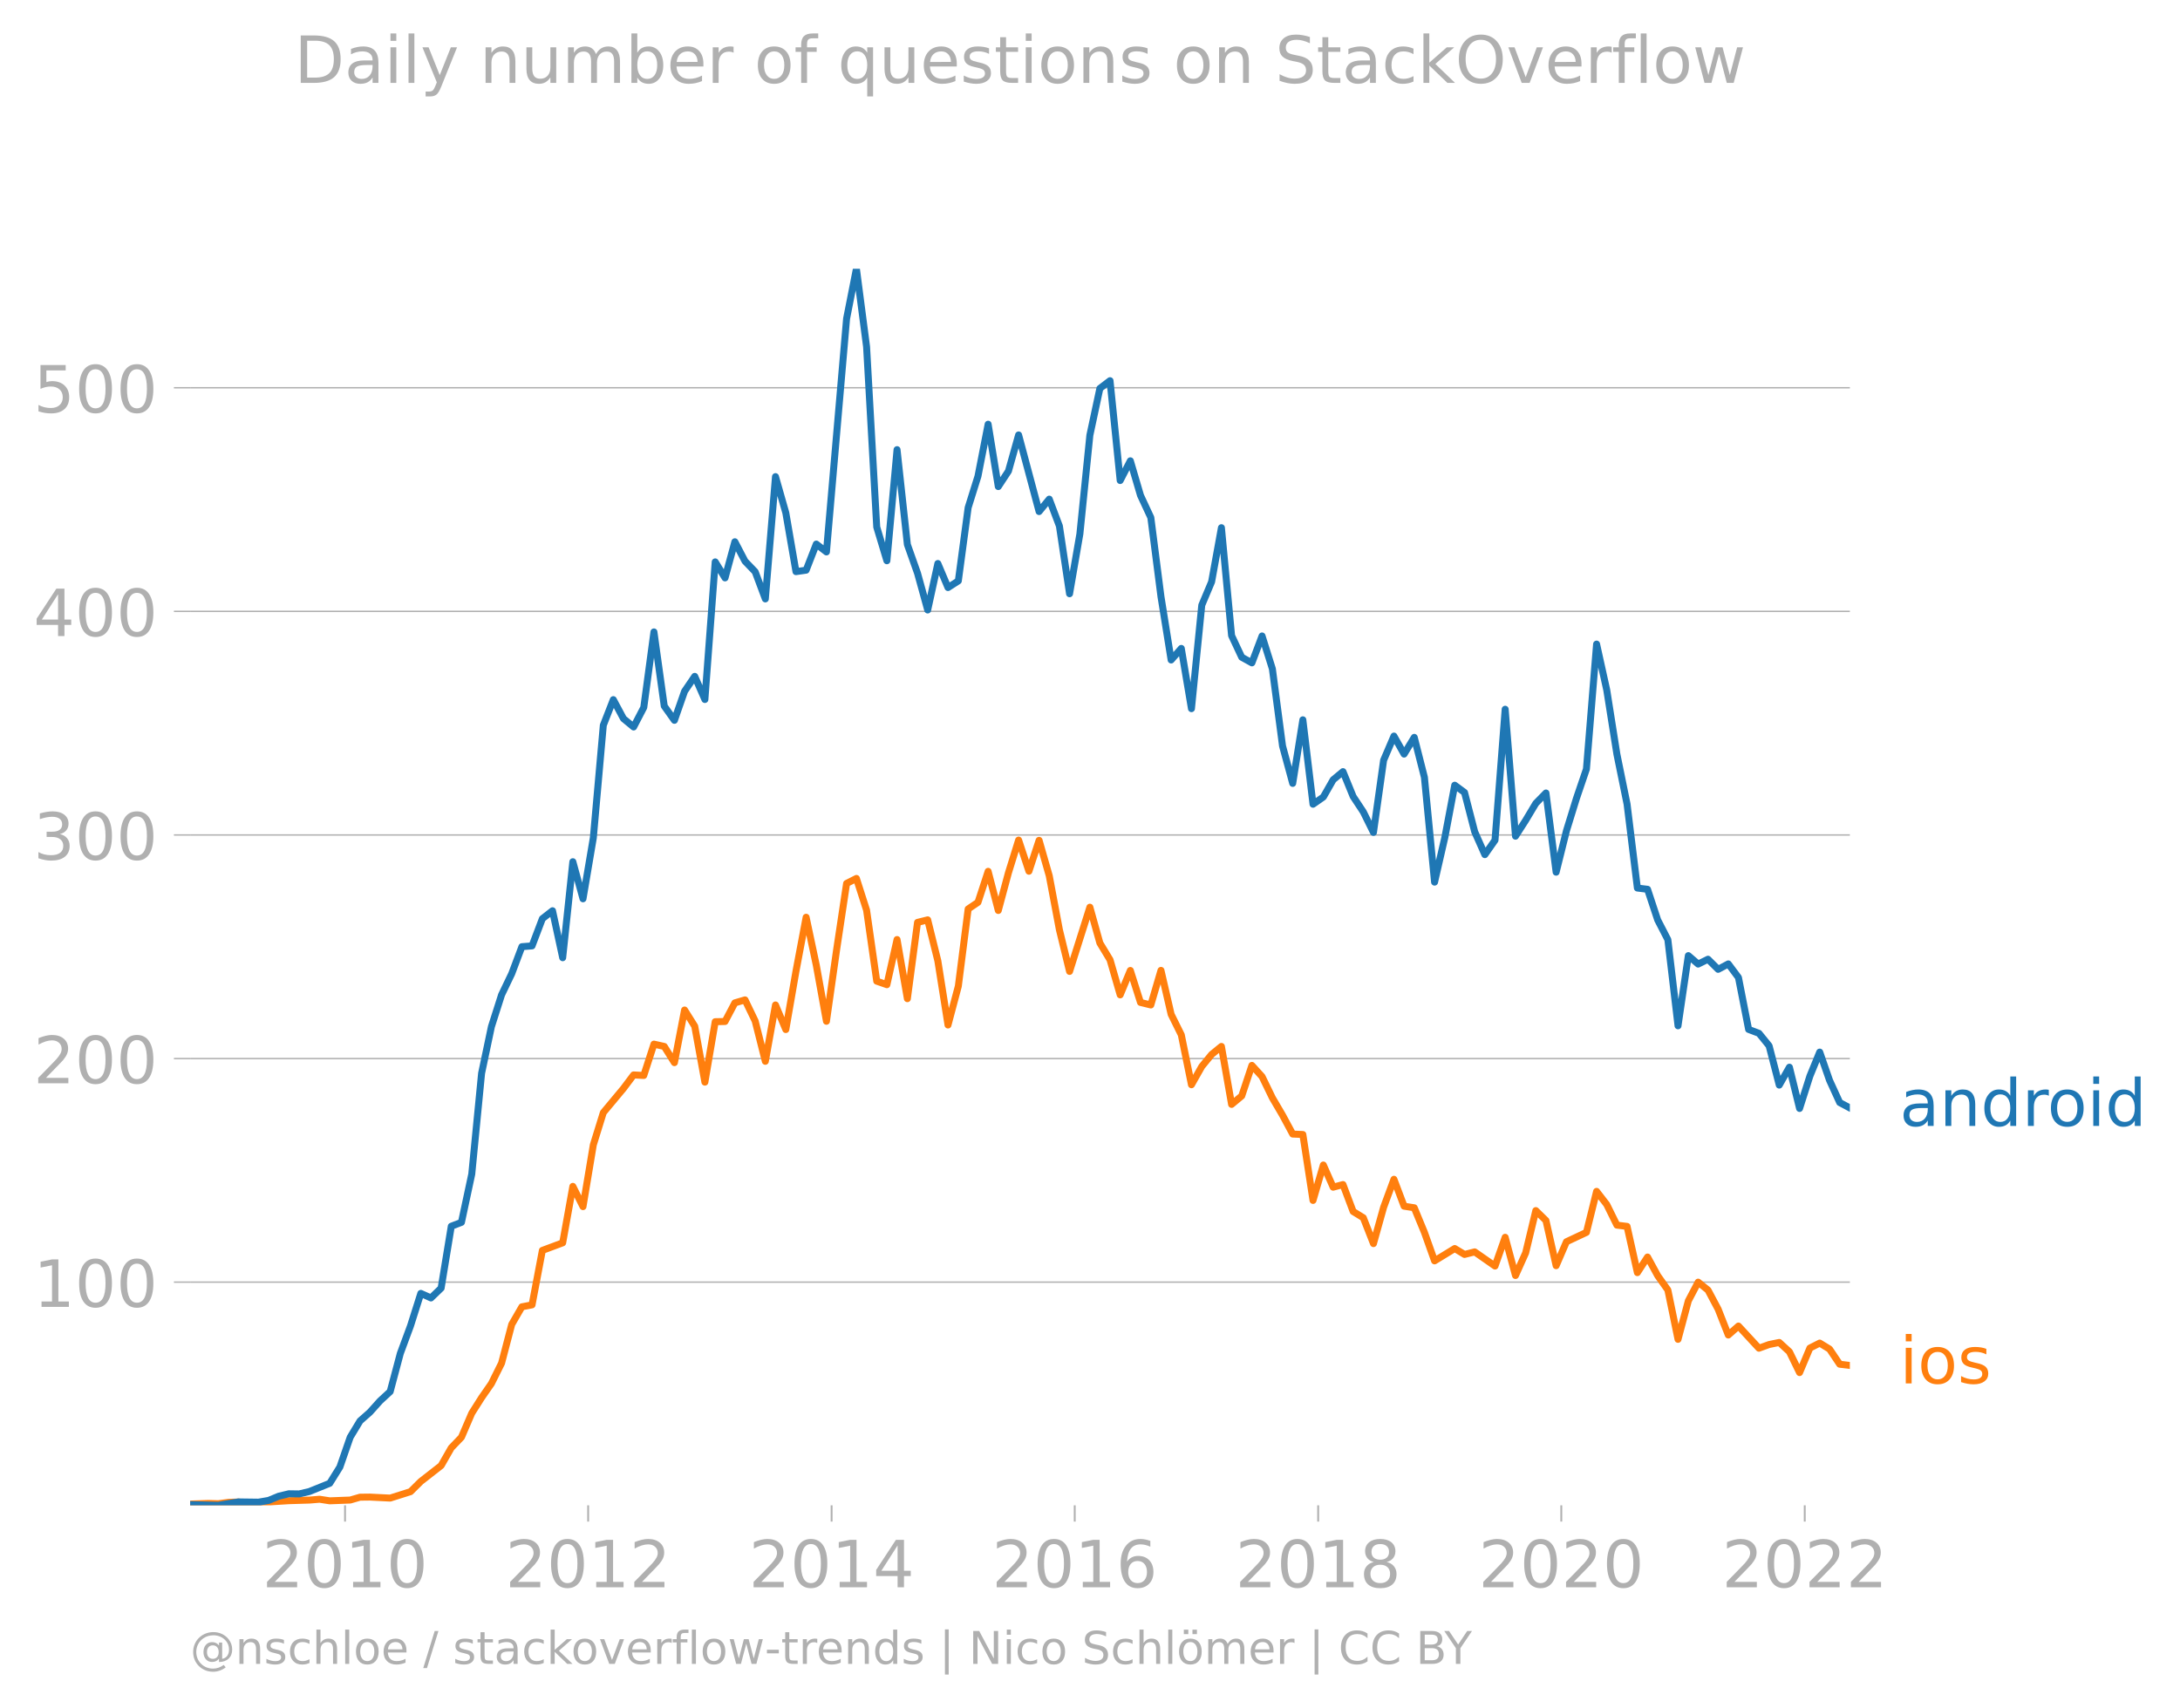
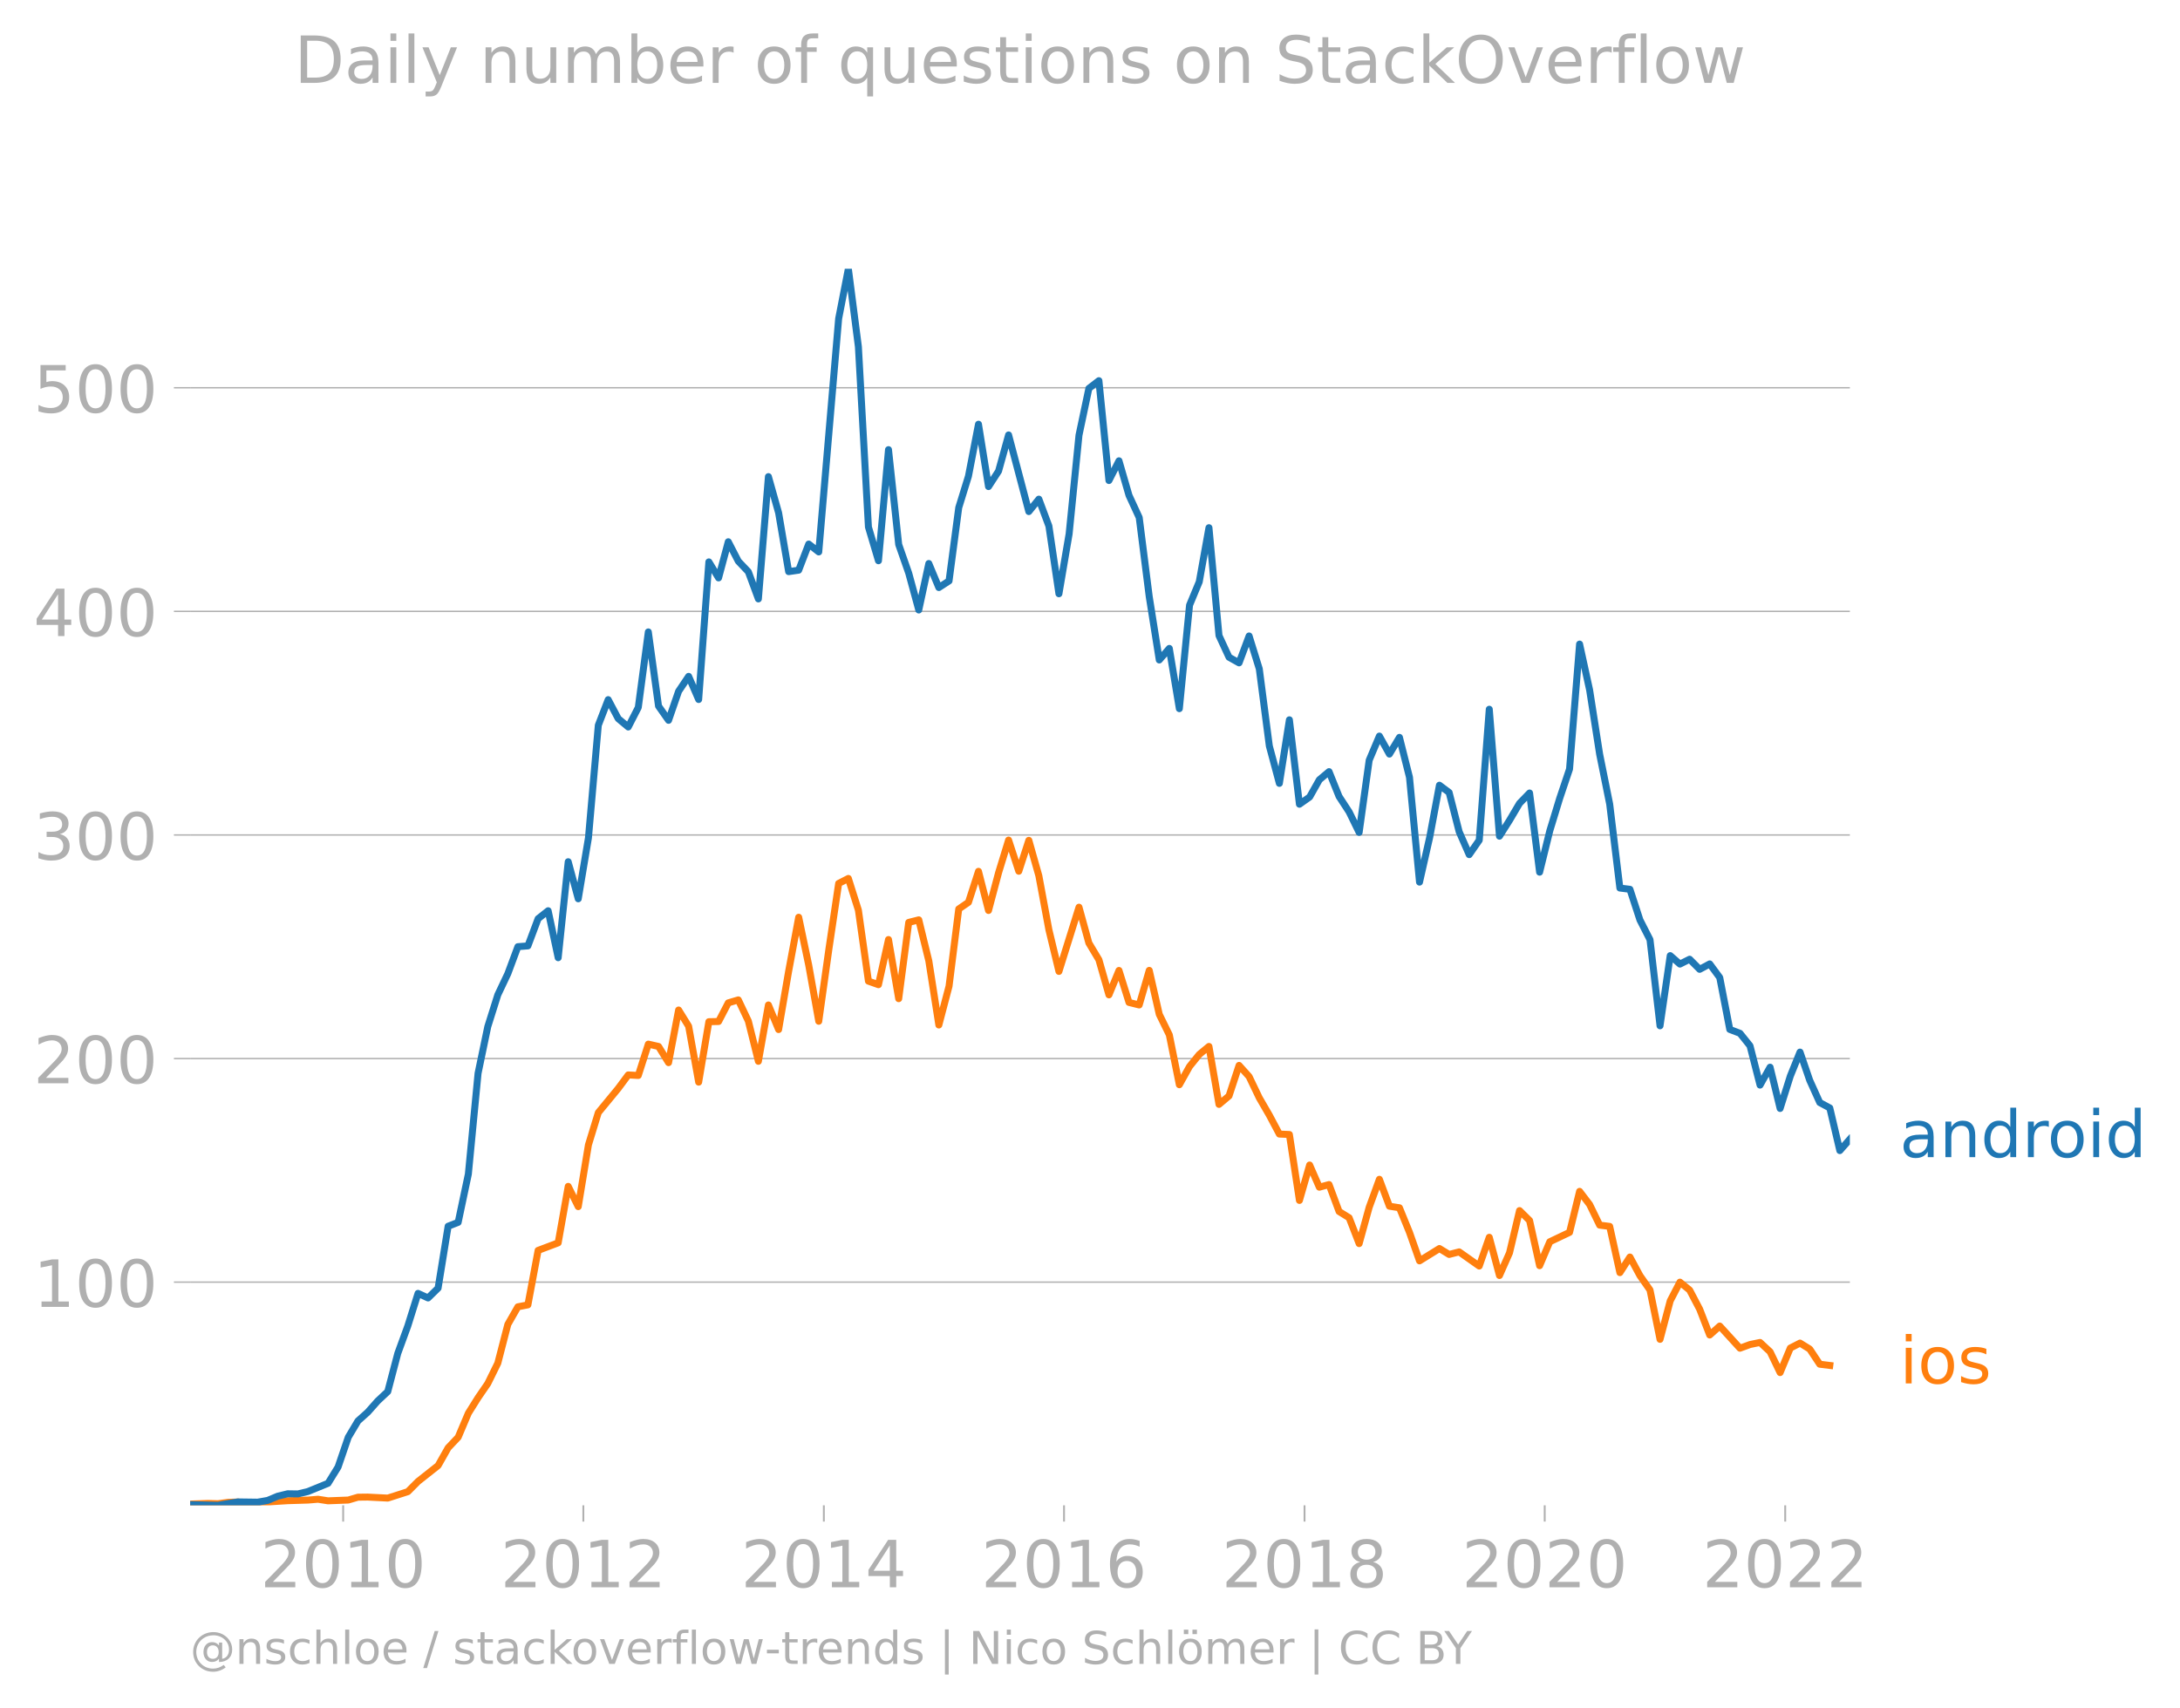
<svg xmlns="http://www.w3.org/2000/svg" xmlns:xlink="http://www.w3.org/1999/xlink" width="625.439" height="490.094" viewBox="0 0 469.08 367.57">
  <defs>
    <style>*{stroke-linejoin:round;stroke-linecap:butt}</style>
  </defs>
  <g id="figure_1">
    <path d="M0 367.57h469.08V0H0v367.57z" style="fill:none" id="patch_1" />
    <g id="axes_1">
      <path d="M40.922 323.95h357.12V57.838H40.923V323.95z" style="fill:none" id="patch_2" />
      <g id="matplotlib.axis_1">
        <g id="xtick_1">
          <g id="line2d_1">
            <defs>
-               <path id="m4172e8e902" d="M0 0v3.5" style="stroke:#b0b0b0;stroke-width:.4" />
-             </defs>
-             <use xlink:href="#m4172e8e902" x="74.245" y="323.95" style="fill:#b0b0b0;stroke:#b0b0b0;stroke-width:.4" />
-           </g>
-           <g style="fill:#b0b0b0" transform="matrix(.14 0 0 -.14 56.43 341.588)" id="text_1">
+               <path id="mb1a33bd2e1" d="M0 0v3.5" style="stroke:#b0b0b0;stroke-width:.4" />
+             </defs>
+             <use xlink:href="#mb1a33bd2e1" x="73.842" y="323.95" style="fill:#b0b0b0;stroke:#b0b0b0;stroke-width:.4" />
+           </g>
+           <g style="fill:#b0b0b0" transform="matrix(.14 0 0 -.14 56.027 341.588)" id="text_1">
            <defs>
              <path id="DejaVuSans-32" d="M1228 531h2203V0H469v531q359 372 979 998 621 627 780 809 303 340 423 576 121 236 121 464 0 372-261 606-261 235-680 235-297 0-627-103-329-103-704-313v638q381 153 712 231 332 78 607 78 725 0 1156-363 431-362 431-968 0-288-108-546-107-257-392-607-78-91-497-524-418-433-1181-1211z" transform="scale(.01563)" />
              <path id="DejaVuSans-30" d="M2034 4250q-487 0-733-480-245-479-245-1442 0-959 245-1439 246-480 733-480 491 0 736 480 246 480 246 1439 0 963-246 1442-245 480-736 480zm0 500q785 0 1199-621 414-620 414-1801 0-1178-414-1799Q2819-91 2034-91q-784 0-1198 620-414 621-414 1799 0 1181 414 1801 414 621 1198 621z" transform="scale(.01563)" />
              <path id="DejaVuSans-31" d="M794 531h1031v3560L703 3866v575l1116 225h631V531h1031V0H794v531z" transform="scale(.01563)" />
            </defs>
            <use xlink:href="#DejaVuSans-32" />
            <use xlink:href="#DejaVuSans-30" x="63.623" />
            <use xlink:href="#DejaVuSans-31" x="127.246" />
            <use xlink:href="#DejaVuSans-30" x="190.869" />
          </g>
        </g>
        <g id="xtick_2">
-           <use xlink:href="#m4172e8e902" x="126.557" y="323.95" style="fill:#b0b0b0;stroke:#b0b0b0;stroke-width:.4" id="line2d_2" />
-           <g style="fill:#b0b0b0" transform="matrix(.14 0 0 -.14 108.742 341.588)" id="text_2">
+           <use xlink:href="#mb1a33bd2e1" x="125.521" y="323.95" style="fill:#b0b0b0;stroke:#b0b0b0;stroke-width:.4" id="line2d_2" />
+           <g style="fill:#b0b0b0" transform="matrix(.14 0 0 -.14 107.706 341.588)" id="text_2">
            <use xlink:href="#DejaVuSans-32" />
            <use xlink:href="#DejaVuSans-30" x="63.623" />
            <use xlink:href="#DejaVuSans-31" x="127.246" />
            <use xlink:href="#DejaVuSans-32" x="190.869" />
          </g>
        </g>
        <g id="xtick_3">
-           <use xlink:href="#m4172e8e902" x="178.941" y="323.95" style="fill:#b0b0b0;stroke:#b0b0b0;stroke-width:.4" id="line2d_3" />
-           <g style="fill:#b0b0b0" transform="matrix(.14 0 0 -.14 161.126 341.588)" id="text_3">
+           <use xlink:href="#mb1a33bd2e1" x="177.272" y="323.95" style="fill:#b0b0b0;stroke:#b0b0b0;stroke-width:.4" id="line2d_3" />
+           <g style="fill:#b0b0b0" transform="matrix(.14 0 0 -.14 159.457 341.588)" id="text_3">
            <defs>
              <path id="DejaVuSans-34" d="M2419 4116 825 1625h1594v2491zm-166 550h794V1625h666v-525h-666V0h-628v1100H313v609l1940 2957z" transform="scale(.01563)" />
            </defs>
            <use xlink:href="#DejaVuSans-32" />
            <use xlink:href="#DejaVuSans-30" x="63.623" />
            <use xlink:href="#DejaVuSans-31" x="127.246" />
            <use xlink:href="#DejaVuSans-34" x="190.869" />
          </g>
        </g>
        <g id="xtick_4">
-           <use xlink:href="#m4172e8e902" x="231.253" y="323.95" style="fill:#b0b0b0;stroke:#b0b0b0;stroke-width:.4" id="line2d_4" />
-           <g style="fill:#b0b0b0" transform="matrix(.14 0 0 -.14 213.438 341.588)" id="text_4">
+           <use xlink:href="#mb1a33bd2e1" x="228.951" y="323.95" style="fill:#b0b0b0;stroke:#b0b0b0;stroke-width:.4" id="line2d_4" />
+           <g style="fill:#b0b0b0" transform="matrix(.14 0 0 -.14 211.136 341.588)" id="text_4">
            <defs>
              <path id="DejaVuSans-36" d="M2113 2584q-425 0-674-291-248-290-248-796 0-503 248-796 249-292 674-292t673 292q248 293 248 796 0 506-248 796-248 291-673 291zm1253 1979v-575q-238 112-480 171-242 60-480 60-625 0-955-422-329-422-376-1275 184 272 462 417 279 145 613 145 703 0 1111-427 408-426 408-1160 0-719-425-1154Q2819-91 2113-91q-810 0-1238 620-428 621-428 1799 0 1106 525 1764t1409 658q238 0 480-47t505-140z" transform="scale(.01563)" />
            </defs>
            <use xlink:href="#DejaVuSans-32" />
            <use xlink:href="#DejaVuSans-30" x="63.623" />
            <use xlink:href="#DejaVuSans-31" x="127.246" />
            <use xlink:href="#DejaVuSans-36" x="190.869" />
          </g>
        </g>
        <g id="xtick_5">
-           <use xlink:href="#m4172e8e902" x="283.637" y="323.95" style="fill:#b0b0b0;stroke:#b0b0b0;stroke-width:.4" id="line2d_5" />
-           <g style="fill:#b0b0b0" transform="matrix(.14 0 0 -.14 265.822 341.588)" id="text_5">
+           <use xlink:href="#mb1a33bd2e1" x="280.702" y="323.95" style="fill:#b0b0b0;stroke:#b0b0b0;stroke-width:.4" id="line2d_5" />
+           <g style="fill:#b0b0b0" transform="matrix(.14 0 0 -.14 262.887 341.588)" id="text_5">
            <defs>
              <path id="DejaVuSans-38" d="M2034 2216q-450 0-708-241-257-241-257-662 0-422 257-663 258-241 708-241t709 242q260 243 260 662 0 421-258 662-257 241-711 241zm-631 268q-406 100-633 378-226 279-226 679 0 559 398 884 399 325 1092 325 697 0 1094-325t397-884q0-400-227-679-226-278-629-378 456-106 710-416 255-309 255-755 0-679-414-1042Q2806-91 2034-91q-771 0-1186 362-414 363-414 1042 0 446 256 755 257 310 713 416zm-231 997q0-362 226-565 227-203 636-203 407 0 636 203 230 203 230 565 0 363-230 566-229 203-636 203-409 0-636-203-226-203-226-566z" transform="scale(.01563)" />
            </defs>
            <use xlink:href="#DejaVuSans-32" />
            <use xlink:href="#DejaVuSans-30" x="63.623" />
            <use xlink:href="#DejaVuSans-31" x="127.246" />
            <use xlink:href="#DejaVuSans-38" x="190.869" />
          </g>
        </g>
        <g id="xtick_6">
-           <use xlink:href="#m4172e8e902" x="335.949" y="323.95" style="fill:#b0b0b0;stroke:#b0b0b0;stroke-width:.4" id="line2d_6" />
-           <g style="fill:#b0b0b0" transform="matrix(.14 0 0 -.14 318.134 341.588)" id="text_6">
+           <use xlink:href="#mb1a33bd2e1" x="332.381" y="323.95" style="fill:#b0b0b0;stroke:#b0b0b0;stroke-width:.4" id="line2d_6" />
+           <g style="fill:#b0b0b0" transform="matrix(.14 0 0 -.14 314.566 341.588)" id="text_6">
            <use xlink:href="#DejaVuSans-32" />
            <use xlink:href="#DejaVuSans-30" x="63.623" />
            <use xlink:href="#DejaVuSans-32" x="127.246" />
            <use xlink:href="#DejaVuSans-30" x="190.869" />
          </g>
        </g>
        <g id="xtick_7">
-           <use xlink:href="#m4172e8e902" x="388.333" y="323.95" style="fill:#b0b0b0;stroke:#b0b0b0;stroke-width:.4" id="line2d_7" />
-           <g style="fill:#b0b0b0" transform="matrix(.14 0 0 -.14 370.518 341.588)" id="text_7">
+           <use xlink:href="#mb1a33bd2e1" x="384.131" y="323.95" style="fill:#b0b0b0;stroke:#b0b0b0;stroke-width:.4" id="line2d_7" />
+           <g style="fill:#b0b0b0" transform="matrix(.14 0 0 -.14 366.316 341.588)" id="text_7">
            <use xlink:href="#DejaVuSans-32" />
            <use xlink:href="#DejaVuSans-30" x="63.623" />
            <use xlink:href="#DejaVuSans-32" x="127.246" />
            <use xlink:href="#DejaVuSans-32" x="190.869" />
          </g>
        </g>
      </g>
      <g id="matplotlib.axis_2">
        <g id="ytick_1">
-           <path d="M40.922 275.924h357.12" clip-path="url(#peb6726e74f)" style="fill:none;stroke:#b0b0b0;stroke-width:.3;stroke-linecap:square" id="line2d_8" />
+           <path d="M40.922 275.924h357.12" clip-path="url(#p10fb51a347)" style="fill:none;stroke:#b0b0b0;stroke-width:.3;stroke-linecap:square" id="line2d_8" />
          <g id="line2d_9">
            <defs>
-               <path id="m30d5c9c181" d="M0 0h-3.5" style="stroke:#b0b0b0;stroke-width:.3" />
-             </defs>
-             <use xlink:href="#m30d5c9c181" x="40.922" y="275.924" style="fill:#b0b0b0;stroke:#b0b0b0;stroke-width:.3" />
+               <path id="m17ec2e3388" d="M0 0h-3.5" style="stroke:#b0b0b0;stroke-width:.3" />
+             </defs>
+             <use xlink:href="#m17ec2e3388" x="40.922" y="275.924" style="fill:#b0b0b0;stroke:#b0b0b0;stroke-width:.3" />
          </g>
          <g style="fill:#b0b0b0" transform="matrix(.14 0 0 -.14 7.2 281.243)" id="text_8">
            <use xlink:href="#DejaVuSans-31" />
            <use xlink:href="#DejaVuSans-30" x="63.623" />
            <use xlink:href="#DejaVuSans-30" x="127.246" />
          </g>
        </g>
        <g id="ytick_2">
-           <path d="M40.922 227.806h357.12" clip-path="url(#peb6726e74f)" style="fill:none;stroke:#b0b0b0;stroke-width:.3;stroke-linecap:square" id="line2d_10" />
-           <use xlink:href="#m30d5c9c181" x="40.922" y="227.806" style="fill:#b0b0b0;stroke:#b0b0b0;stroke-width:.3" id="line2d_11" />
+           <path d="M40.922 227.806h357.12" clip-path="url(#p10fb51a347)" style="fill:none;stroke:#b0b0b0;stroke-width:.3;stroke-linecap:square" id="line2d_10" />
+           <use xlink:href="#m17ec2e3388" x="40.922" y="227.806" style="fill:#b0b0b0;stroke:#b0b0b0;stroke-width:.3" id="line2d_11" />
          <g style="fill:#b0b0b0" transform="matrix(.14 0 0 -.14 7.2 233.124)" id="text_9">
            <use xlink:href="#DejaVuSans-32" />
            <use xlink:href="#DejaVuSans-30" x="63.623" />
            <use xlink:href="#DejaVuSans-30" x="127.246" />
          </g>
        </g>
        <g id="ytick_3">
-           <path d="M40.922 179.687h357.12" clip-path="url(#peb6726e74f)" style="fill:none;stroke:#b0b0b0;stroke-width:.3;stroke-linecap:square" id="line2d_12" />
-           <use xlink:href="#m30d5c9c181" x="40.922" y="179.687" style="fill:#b0b0b0;stroke:#b0b0b0;stroke-width:.3" id="line2d_13" />
+           <path d="M40.922 179.687h357.12" clip-path="url(#p10fb51a347)" style="fill:none;stroke:#b0b0b0;stroke-width:.3;stroke-linecap:square" id="line2d_12" />
+           <use xlink:href="#m17ec2e3388" x="40.922" y="179.687" style="fill:#b0b0b0;stroke:#b0b0b0;stroke-width:.3" id="line2d_13" />
          <g style="fill:#b0b0b0" transform="matrix(.14 0 0 -.14 7.2 185.006)" id="text_10">
            <defs>
              <path id="DejaVuSans-33" d="M2597 2516q453-97 707-404 255-306 255-756 0-690-475-1069Q2609-91 1734-91q-293 0-604 58T488 141v609q262-153 574-231 313-78 654-78 593 0 904 234t311 681q0 413-289 645-289 233-804 233h-544v519h569q465 0 712 186t247 536q0 359-255 551-254 193-729 193-260 0-557-57-297-56-653-174v562q360 100 674 150t592 50q719 0 1137-327 419-326 419-882 0-388-222-655t-631-370z" transform="scale(.01563)" />
            </defs>
            <use xlink:href="#DejaVuSans-33" />
            <use xlink:href="#DejaVuSans-30" x="63.623" />
            <use xlink:href="#DejaVuSans-30" x="127.246" />
          </g>
        </g>
        <g id="ytick_4">
-           <path d="M40.922 131.568h357.12" clip-path="url(#peb6726e74f)" style="fill:none;stroke:#b0b0b0;stroke-width:.3;stroke-linecap:square" id="line2d_14" />
-           <use xlink:href="#m30d5c9c181" x="40.922" y="131.568" style="fill:#b0b0b0;stroke:#b0b0b0;stroke-width:.3" id="line2d_15" />
+           <path d="M40.922 131.568h357.12" clip-path="url(#p10fb51a347)" style="fill:none;stroke:#b0b0b0;stroke-width:.3;stroke-linecap:square" id="line2d_14" />
+           <use xlink:href="#m17ec2e3388" x="40.922" y="131.568" style="fill:#b0b0b0;stroke:#b0b0b0;stroke-width:.3" id="line2d_15" />
          <g style="fill:#b0b0b0" transform="matrix(.14 0 0 -.14 7.2 136.887)" id="text_11">
            <use xlink:href="#DejaVuSans-34" />
            <use xlink:href="#DejaVuSans-30" x="63.623" />
            <use xlink:href="#DejaVuSans-30" x="127.246" />
          </g>
        </g>
        <g id="ytick_5">
-           <path d="M40.922 83.45h357.12" clip-path="url(#peb6726e74f)" style="fill:none;stroke:#b0b0b0;stroke-width:.3;stroke-linecap:square" id="line2d_16" />
-           <use xlink:href="#m30d5c9c181" x="40.922" y="83.449" style="fill:#b0b0b0;stroke:#b0b0b0;stroke-width:.3" id="line2d_17" />
+           <path d="M40.922 83.45h357.12" clip-path="url(#p10fb51a347)" style="fill:none;stroke:#b0b0b0;stroke-width:.3;stroke-linecap:square" id="line2d_16" />
+           <use xlink:href="#m17ec2e3388" x="40.922" y="83.449" style="fill:#b0b0b0;stroke:#b0b0b0;stroke-width:.3" id="line2d_17" />
          <g style="fill:#b0b0b0" transform="matrix(.14 0 0 -.14 7.2 88.768)" id="text_12">
            <defs>
              <path id="DejaVuSans-35" d="M691 4666h2478v-532H1269V2991q137 47 274 70 138 23 276 23 781 0 1237-428 457-428 457-1159 0-753-469-1171Q2575-91 1722-91q-294 0-599 50Q819 9 494 109v635q281-153 581-228t634-75q541 0 856 284 316 284 316 772 0 487-316 771-315 285-856 285-253 0-505-56-251-56-513-175v2344z" transform="scale(.01563)" />
            </defs>
            <use xlink:href="#DejaVuSans-35" />
            <use xlink:href="#DejaVuSans-30" x="63.623" />
            <use xlink:href="#DejaVuSans-30" x="127.246" />
          </g>
        </g>
      </g>
-       <path d="m40.922 323.682 3.87-.136 2.186.062 2.221-.295 2.114-.078 2.114.265 8.743-.544 4.407-.132 2.186-.178 2.185.338 4.407-.167 2.114-.613 2.114-.024 4.372.218 4.37-1.382 2.222-2.204 4.372-3.415 2.185-3.817 2.186-2.283 2.221-5.169 2.114-3.337 2.114-3.043 2.186-4.389 2.186-8.339 2.185-3.787 2.186-.42 2.221-11.719 4.372-1.63 2.185-12.15 2.186 4.359 2.222-13.303 2.15-6.933 4.335-5.2 2.185-2.908 2.186.118 2.186-6.746 2.221.497 2.186 3.49 2.185-11.329 2.186 3.485 2.186 12.037 2.221-13.007 2.114-.042 2.114-4.01 2.186-.64 2.186 4.552 2.185 8.665 2.186-12.126 2.221 5.293 2.186-12.559 2.186-11.61 2.185 10.31 2.186 12.074 2.221-15.616 2.114-14.047 2.114-1.071 2.186 6.824 2.186 15.28 2.185.76 2.186-9.717 2.221 12.728 2.186-16.42 2.186-.546 2.185 8.822 2.186 13.81 2.221-8.351 2.114-16.62 2.114-1.432 2.186-6.67 2.186 8.424 2.185-8.12 2.186-7.03 2.221 6.705 2.186-6.652 2.186 7.63 2.185 11.617 2.186 8.966 4.371-13.82 2.15 7.704 2.186 3.614 2.185 7.546 2.186-5.252 2.186 6.882 2.221.544 2.186-7.442 2.185 9.46 2.186 4.414 2.186 10.735 2.221-3.927 2.114-2.584 2.114-1.731 2.186 12.472 2.185-1.824 2.186-6.565 2.186 2.405 2.221 4.58 2.186 3.73 2.186 4.061 2.185.093 2.186 14.188 2.221-7.622 2.114 4.775 2.114-.568 2.186 5.796 2.186 1.344 2.185 5.569 2.186-7.82 2.221-6.022 2.186 5.79 2.186.34 2.185 5.29 2.186 6.135 4.335-2.656 2.114 1.275 2.186-.552 4.371 3.048 2.186-6.19 2.221 8.226 2.186-4.875 2.186-9.095 2.185 2.134 2.186 9.725 2.221-5.153 4.3-2.018 2.186-8.826 2.185 2.834 2.186 4.432 2.186.272 2.221 9.95 2.186-3.357 2.185 4.008 2.186 3.081 2.186 10.625 2.221-8.289 2.114-4.02 2.114 1.708 2.186 4.115 2.185 5.555 2.186-1.93 4.407 4.77 2.186-.793 2.185-.448 2.186 2.004 2.186 4.484 2.221-5.278 2.114-1.074 2.114 1.292 2.186 3.255 2.185.268h0" clip-path="url(#peb6726e74f)" style="fill:none;stroke:#ff7f0e;stroke-width:1.5;stroke-linecap:square" id="line2d_18" />
-       <path d="m40.922 323.802 6.056.148 4.335-.732 4.3.055 2.186-.379 2.185-.904 2.186-.524 2.221.031 2.186-.518 4.371-1.764 2.186-3.507 2.221-6.411 2.114-3.505 2.114-1.866 2.186-2.435 2.186-2.02 2.185-8.213 2.186-5.912 2.221-7 2.186.979 2.186-2.112 2.185-13.318 2.186-.839 2.221-10.384 2.114-21.687 2.114-10.04 2.186-6.853 2.186-4.556 2.185-5.806 2.186-.17 2.221-5.852 2.186-1.709 2.186 10.107 2.185-20.661 2.186 7.979 2.222-13.116 2.15-24.233 2.15-5.508 2.185 4.082 2.185 1.801 2.186-4.207 2.186-16.251 2.221 15.957 2.186 3.069 2.185-6.251 2.186-3.212 2.186 4.981 2.221-29.616 2.114 3.447 2.114-7.778 2.186 4.184 2.186 2.273 2.185 5.843 2.186-26.316 2.221 7.792 2.186 12.654 2.186-.314 2.185-5.62 2.186 1.693 4.335-50.211 2.114-10.73 2.186 16.775 2.186 38.81 2.185 7.255 2.186-23.91 2.221 20.412 2.186 6.177 2.186 7.917 2.185-10.002 2.186 5.175 2.221-1.428 2.114-15.774 2.114-6.764 2.186-11.187 2.186 13.422 2.185-3.333 2.186-7.781 4.407 16.49 2.186-2.675 2.185 5.787 2.186 14.578 2.221-12.884 2.15-21.243 2.15-10.065 2.186-1.663 2.185 21.485 2.186-4.243 2.186 7.44 2.221 4.766 2.186 17.034 2.185 13.622 2.186-2.49 2.186 12.967 2.221-22.274 2.114-5.023 2.114-11.648 2.186 23.219 2.185 4.66 2.186 1.21 2.186-5.79 2.221 7.078 2.186 16.597 2.186 8.052 2.185-13.682 2.186 18.168 2.221-1.552 2.114-3.71 2.114-1.754 2.186 5.352 2.186 3.31 2.185 4.421 2.186-15.535 2.221-5.2 2.186 3.878 2.186-3.599 2.185 8.587 2.186 22.566 2.221-9.67 2.114-11.188 2.114 1.564 2.186 8.453 2.186 4.927 2.185-3.114 2.186-28.178 2.221 27.319 2.186-3.408 2.186-3.655 2.185-2.231 2.186 17.04 2.221-8.91 2.15-6.965 2.15-6.322 2.186-26.89 2.185 9.877 2.186 13.829 2.186 10.727 2.221 18.068 2.186.269 2.185 6.607 2.186 4.235 2.186 18.536 2.221-15.103 2.114 1.82 2.114-1.043 2.186 2.174 2.185-1.166 2.186 2.93 2.186 11.165 2.221.838 2.186 2.69 2.185 8.455 2.186-3.852 2.186 8.88 2.221-6.969 2.114-5.163 2.114 6.08 2.186 4.775 2.185 1.17h0" clip-path="url(#peb6726e74f)" style="fill:none;stroke:#1f77b4;stroke-width:1.5;stroke-linecap:square" id="line2d_19" />
-       <g style="fill:#1f77b4" transform="matrix(.14 0 0 -.14 408.756 242.301)" id="text_13">
+       <path d="m40.922 323.682 3.823-.136 2.16.062 2.194-.295 2.089-.078 2.088.265 8.637-.544 4.354-.132 2.159-.178 2.16.338 4.353-.167 2.088-.613 2.089-.024 4.318.218 4.319-1.382 2.194-2.204 4.319-3.415 2.159-3.817 2.16-2.283 2.194-5.169 2.088-3.337 2.089-3.043 2.159-4.389 2.159-8.339 2.16-3.787 2.158-.42 2.195-11.719 4.319-1.63 2.159-12.15 2.159 4.359 2.195-13.303 2.123-6.933 4.283-5.2 2.16-2.908 2.159.118 2.16-6.746 2.194.497 2.159 3.49 2.16-11.329 2.158 3.485 2.16 12.037 2.194-13.007 2.089-.042 2.088-4.01 2.16-.64 2.158 4.552 2.16 8.665 2.159-12.126 2.194 5.293 2.16-12.559 2.159-11.61 2.16 10.31 2.158 12.074 2.195-15.616 2.088-14.047 2.089-1.071 2.159 6.824 2.16 15.28 2.158.76 2.16-9.717 2.194 12.728 2.16-16.42 2.159-.546 2.159 8.822 2.16 13.81 2.194-8.351 2.088-16.62 2.089-1.432 2.159-6.67 2.159 8.424 2.16-8.12 2.158-7.03 2.195 6.705 2.16-6.652 2.158 7.63 2.16 11.617 2.159 8.966 4.318-13.82 2.124 7.704 2.16 3.614 2.159 7.546 2.159-5.252 2.159 6.882 2.195.544 2.159-7.442 2.159 9.46 2.16 4.414 2.158 10.735 2.195-3.927 2.088-2.584 2.089-1.731 2.16 12.472 2.158-1.824 2.16-6.565 2.159 2.405 2.194 4.58 2.16 3.73 2.159 4.061 2.159.093 2.16 14.188 2.194-7.622 2.088 4.775 2.089-.568 2.159 5.796 2.16 1.344 2.158 5.569 2.16-7.82 2.194-6.022 2.16 5.79 2.159.34 2.159 5.29 2.159 6.135 4.283-2.656 2.088 1.275 2.16-.552 4.318 3.048 2.16-6.19 2.194 8.226 2.16-4.875 2.158-9.095 2.16 2.134 2.159 9.725 2.194-5.153 4.248-2.018 2.16-8.826 2.158 2.834 2.16 4.432 2.159.272 2.195 9.95 2.159-3.357 2.159 4.008 2.16 3.081 2.158 10.625 2.195-8.289 2.088-4.02 2.089 1.708 2.16 4.115 2.158 5.555 2.16-1.93 4.353 4.77 2.16-.793 2.159-.448 2.159 2.004 2.16 4.484 2.194-5.278 2.088-1.074 2.089 1.292 2.159 3.255 2.16.268h0" clip-path="url(#p10fb51a347)" style="fill:none;stroke:#ff7f0e;stroke-width:1.5;stroke-linecap:square" id="line2d_18" />
+       <path d="m40.922 323.802 5.983.148 4.283-.732 4.247.055 2.16-.379 2.159-.904 2.159-.524 2.195.031 2.159-.518 4.318-1.764 2.16-3.507 2.194-6.411 2.088-3.505 2.089-1.866 2.159-2.435 2.16-2.02 2.158-8.213 2.16-5.912 2.194-7 2.16.979 2.159-2.112 2.159-13.318 2.16-.839 2.194-10.384 2.088-21.687 2.089-10.04 2.159-6.853 2.159-4.556 2.16-5.806 2.158-.17 2.195-5.852 2.16-1.709 2.159 10.107 2.159-20.661 2.159 7.979 2.195-13.116 2.123-24.233 2.124-5.508 2.16 4.082 2.159 1.801 2.159-4.207 2.16-16.251 2.194 15.957 2.159 3.069 2.16-6.251 2.158-3.212 2.16 4.981 2.194-29.616 2.089 3.447 2.088-7.778 2.16 4.184 2.158 2.273 2.16 5.843 2.159-26.316 2.194 7.792 2.16 12.654 2.159-.314 2.16-5.62 2.158 1.693 4.283-50.211 2.089-10.73 2.159 16.775 2.16 38.81 2.158 7.255 2.16-23.91 2.194 20.412 2.16 6.177 2.159 7.917 2.159-10.002 2.16 5.175 2.194-1.428 2.088-15.774 2.089-6.764 2.159-11.187 2.159 13.422 2.16-3.333 2.158-7.781 4.354 16.49 2.16-2.675 2.159 5.787 2.159 14.578 2.194-12.884 2.124-21.243 2.124-10.065 2.16-1.663 2.159 21.485 2.159-4.243 2.159 7.44 2.195 4.766 2.159 17.034 2.159 13.622 2.16-2.49 2.158 12.967 2.195-22.274 2.088-5.023 2.089-11.648 2.16 23.219 2.158 4.66 2.16 1.21 2.159-5.79 2.194 7.078 2.16 16.597 2.159 8.052 2.159-13.682 2.16 18.168 2.194-1.552 2.088-3.71 2.089-1.754 2.159 5.352 2.16 3.31 2.158 4.421 2.16-15.535 2.194-5.2 2.16 3.878 2.159-3.599 2.159 8.587 2.159 22.566 2.195-9.67 2.088-11.188 2.088 1.564 2.16 8.453 2.159 4.927 2.16-3.114 2.158-28.178 2.195 27.319 2.16-3.408 2.158-3.655 2.16-2.231 2.159 17.04 2.194-8.91 2.124-6.965 2.124-6.322 2.16-26.89 2.158 9.877 2.16 13.829 2.159 10.727 2.195 18.068 2.159.269 2.159 6.607 2.16 4.235 2.158 18.536 2.195-15.103 2.088 1.82 2.089-1.043 2.16 2.174 2.158-1.166 2.16 2.93 2.159 11.165 2.194.838 2.16 2.69 2.159 8.455 2.159-3.852 2.16 8.88 2.194-6.969 2.088-5.163 2.089 6.08 2.159 4.775 2.16 1.17 2.158 9.175 2.16-2.455h0" clip-path="url(#p10fb51a347)" style="fill:none;stroke:#1f77b4;stroke-width:1.5;stroke-linecap:square" id="line2d_19" />
+       <g style="fill:#1f77b4" transform="matrix(.14 0 0 -.14 408.756 249.022)" id="text_13">
        <defs>
          <path id="DejaVuSans-61" d="M2194 1759q-697 0-966-159t-269-544q0-306 202-486 202-179 548-179 479 0 768 339t289 901v128h-572zm1147 238V0h-575v531q-197-318-491-470T1556-91q-537 0-855 302-317 302-317 808 0 590 395 890 396 300 1180 300h807v57q0 397-261 614t-733 217q-300 0-585-72-284-72-546-216v532q315 122 612 182 297 61 578 61 760 0 1135-394 375-393 375-1193z" transform="scale(.01563)" />
          <path id="DejaVuSans-6e" d="M3513 2113V0h-575v2094q0 497-194 743-194 247-581 247-466 0-735-297-269-296-269-809V0H581v3500h578v-544q207 316 486 472 280 156 646 156 603 0 912-373 310-373 310-1098z" transform="scale(.01563)" />
          <path id="DejaVuSans-64" d="M2906 2969v1894h575V0h-575v525q-181-312-458-464-276-152-664-152-634 0-1033 506-398 507-398 1332t398 1331q399 506 1033 506 388 0 664-152 277-151 458-463zM947 1747q0-634 261-995t717-361q456 0 718 361 263 361 263 995t-263 995q-262 361-718 361t-717-361q-261-361-261-995z" transform="scale(.01563)" />
          <path id="DejaVuSans-72" d="M2631 2963q-97 56-211 82-114 27-251 27-488 0-749-317t-261-911V0H581v3500h578v-544q182 319 472 473 291 155 707 155 59 0 131-8 72-7 159-23l3-590z" transform="scale(.01563)" />
          <path id="DejaVuSans-6f" d="M1959 3097q-462 0-731-361t-269-989q0-628 267-989 268-361 733-361 460 0 728 362 269 363 269 988 0 622-269 986-268 364-728 364zm0 487q750 0 1178-488 429-487 429-1349 0-859-429-1349Q2709-91 1959-91q-753 0-1180 489-426 490-426 1349 0 862 426 1349 427 488 1180 488z" transform="scale(.01563)" />
          <path id="DejaVuSans-69" d="M603 3500h575V0H603v3500zm0 1363h575v-729H603v729z" transform="scale(.01563)" />
        </defs>
        <use xlink:href="#DejaVuSans-61" />
        <use xlink:href="#DejaVuSans-6e" x="61.279" />
        <use xlink:href="#DejaVuSans-64" x="124.658" />
        <use xlink:href="#DejaVuSans-72" x="188.135" />
        <use xlink:href="#DejaVuSans-6f" x="226.998" />
        <use xlink:href="#DejaVuSans-69" x="288.18" />
        <use xlink:href="#DejaVuSans-64" x="315.963" />
      </g>
      <g style="fill:#ff7f0e" transform="matrix(.14 0 0 -.14 408.756 297.715)" id="text_14">
        <defs>
          <path id="DejaVuSans-73" d="M2834 3397v-544q-243 125-506 187-262 63-544 63-428 0-642-131t-214-394q0-200 153-314t616-217l197-44q612-131 870-370t258-667q0-488-386-773Q2250-91 1575-91q-281 0-586 55T347 128v594q319-166 628-249 309-82 613-82 406 0 624 139 219 139 219 392 0 234-158 359-157 125-692 241l-200 47q-534 112-772 345-237 233-237 639 0 494 350 762 350 269 994 269 318 0 599-47 282-46 519-140z" transform="scale(.01563)" />
        </defs>
        <use xlink:href="#DejaVuSans-69" />
        <use xlink:href="#DejaVuSans-6f" x="27.783" />
        <use xlink:href="#DejaVuSans-73" x="88.965" />
      </g>
      <g style="fill:#b0b0b0" transform="matrix(.09716 0 0 -.09716 40.922 358.08)" id="text_15">
        <defs>
          <path id="DejaVuSans-40" d="M2381 1678q0-447 222-702 222-254 610-254 384 0 604 256 221 256 221 700 0 438-225 695-225 258-607 258-378 0-602-256-223-256-223-697zm1703-934q-187-241-429-355t-564-114q-538 0-874 389t-336 1014q0 625 337 1015 338 391 873 391 322 0 565-117 244-117 428-354v409h447V722q457 69 714 417 258 349 258 902 0 334-99 628-98 294-298 544-325 409-792 626t-1017 217q-384 0-738-102-353-101-653-301-490-319-767-836-276-517-276-1120 0-497 179-932 180-434 521-765 328-325 759-495 431-171 922-171 403 0 792 136t714 389l281-347q-390-303-851-464t-936-161q-578 0-1091 205-512 205-912 595Q841 78 631 592q-209 514-209 1105 0 569 212 1084 213 516 607 907 403 396 931 607t1119 211q662 0 1229-272 568-271 952-771 234-307 357-666 124-359 124-744 0-822-497-1297T4084 263v481z" transform="scale(.01563)" />
          <path id="DejaVuSans-63" d="M3122 3366v-538q-244 135-489 202t-495 67q-560 0-870-355-309-354-309-995t309-996q310-354 870-354 250 0 495 67t489 202V134Q2881 22 2623-34q-257-57-548-57-791 0-1257 497-465 497-465 1341 0 856 470 1346 471 491 1290 491 265 0 518-55 253-54 491-163z" transform="scale(.01563)" />
          <path id="DejaVuSans-68" d="M3513 2113V0h-575v2094q0 497-194 743-194 247-581 247-466 0-735-297-269-296-269-809V0H581v4863h578V2956q207 316 486 472 280 156 646 156 603 0 912-373 310-373 310-1098z" transform="scale(.01563)" />
          <path id="DejaVuSans-6c" d="M603 4863h575V0H603v4863z" transform="scale(.01563)" />
          <path id="DejaVuSans-65" d="M3597 1894v-281H953q38-594 358-905t892-311q331 0 642 81t618 244V178Q3153 47 2828-22t-659-69q-838 0-1327 487-489 488-489 1320 0 859 464 1363 464 505 1252 505 706 0 1117-455 411-454 411-1235zm-575 169q-6 471-264 752-258 282-683 282-481 0-770-272t-333-766l2050 4z" transform="scale(.01563)" />
          <path id="DejaVuSans-2f" d="M1625 4666h531L531-594H0l1625 5260z" transform="scale(.01563)" />
          <path id="DejaVuSans-74" d="M1172 4494v-994h1184v-447H1172V1153q0-428 117-550t477-122h590V0h-590q-666 0-919 248-253 249-253 905v1900H172v447h422v994h578z" transform="scale(.01563)" />
          <path id="DejaVuSans-6b" d="M581 4863h578V1991l1716 1509h734L1753 1863 3688 0h-750L1159 1709V0H581v4863z" transform="scale(.01563)" />
          <path id="DejaVuSans-76" d="M191 3500h609L1894 563l1094 2937h609L2284 0h-781L191 3500z" transform="scale(.01563)" />
          <path id="DejaVuSans-66" d="M2375 4863v-479h-550q-309 0-430-125-120-125-120-450v-309h947v-447h-947V0H697v3053H147v447h550v244q0 584 272 851 272 268 862 268h544z" transform="scale(.01563)" />
          <path id="DejaVuSans-77" d="M269 3500h575l719-2731 715 2731h678l719-2731 716 2731h575L4050 0h-678l-753 2869L1863 0h-679L269 3500z" transform="scale(.01563)" />
          <path id="DejaVuSans-2d" d="M313 2009h1684v-512H313v512z" transform="scale(.01563)" />
          <path id="DejaVuSans-7c" d="M1344 4891v-6400H813v6400h531z" transform="scale(.01563)" />
          <path id="DejaVuSans-4e" d="M628 4666h850L3547 763v3903h612V0h-850L1241 3903V0H628v4666z" transform="scale(.01563)" />
          <path id="DejaVuSans-53" d="M3425 4513v-616q-359 172-678 256-319 85-616 85-515 0-795-200t-280-569q0-310 186-468 186-157 705-254l381-78q706-135 1042-474t336-907q0-679-455-1029Q2797-91 1919-91q-331 0-705 75-373 75-773 222v650q384-215 753-325 369-109 725-109 540 0 834 212 294 213 294 607 0 343-211 537t-692 291l-385 75q-706 140-1022 440-315 300-315 835 0 619 436 975t1201 356q329 0 669-60 341-59 697-177z" transform="scale(.01563)" />
          <path id="DejaVuSans-f6" d="M1959 3097q-462 0-731-361t-269-989q0-628 267-989 268-361 733-361 460 0 728 362 269 363 269 988 0 622-269 986-268 364-728 364zm0 487q750 0 1178-488 429-487 429-1349 0-859-429-1349Q2709-91 1959-91q-753 0-1180 489-426 490-426 1349 0 862 426 1349 427 488 1180 488zm295 1266h634v-631h-634v631zm-1222 0h634v-631h-634v631z" transform="scale(.01563)" />
          <path id="DejaVuSans-6d" d="M3328 2828q216 388 516 572t706 184q547 0 844-383 297-382 297-1088V0h-578v2094q0 503-179 746-178 244-543 244-447 0-707-297-259-296-259-809V0h-578v2094q0 506-178 748t-550 242q-441 0-701-298-259-298-259-808V0H581v3500h578v-544q197 322 472 475t653 153q382 0 649-194 267-193 395-562z" transform="scale(.01563)" />
          <path id="DejaVuSans-43" d="M4122 4306v-665q-319 297-680 443-361 147-767 147-800 0-1225-489t-425-1414q0-922 425-1411t1225-489q406 0 767 147t680 444V359q-331-225-702-338-370-112-782-112-1060 0-1670 648-609 649-609 1771 0 1125 609 1773 610 649 1670 649 418 0 788-111 371-111 696-333z" transform="scale(.01563)" />
          <path id="DejaVuSans-42" d="M1259 2228V519h1013q509 0 754 211 246 211 246 645 0 438-246 645-245 208-754 208H1259zm0 1919V2741h935q462 0 688 173 227 174 227 530 0 353-227 528-226 175-688 175h-935zm-631 519h1613q722 0 1112-300 391-300 391-853 0-429-200-682t-588-315q466-100 724-418 258-317 258-792 0-625-425-966Q3088 0 2303 0H628v4666z" transform="scale(.01563)" />
          <path id="DejaVuSans-59" d="M-13 4666h679l1293-1919 1285 1919h678L2272 2222V0h-634v2222L-13 4666z" transform="scale(.01563)" />
        </defs>
        <use xlink:href="#DejaVuSans-40" />
        <use xlink:href="#DejaVuSans-6e" x="100" />
        <use xlink:href="#DejaVuSans-73" x="163.379" />
        <use xlink:href="#DejaVuSans-63" x="215.479" />
        <use xlink:href="#DejaVuSans-68" x="270.459" />
        <use xlink:href="#DejaVuSans-6c" x="333.838" />
        <use xlink:href="#DejaVuSans-6f" x="361.621" />
        <use xlink:href="#DejaVuSans-65" x="422.803" />
        <use xlink:href="#DejaVuSans-20" x="484.326" />
        <use xlink:href="#DejaVuSans-2f" x="516.113" />
        <use xlink:href="#DejaVuSans-20" x="549.805" />
        <use xlink:href="#DejaVuSans-73" x="581.592" />
        <use xlink:href="#DejaVuSans-74" x="633.691" />
        <use xlink:href="#DejaVuSans-61" x="672.9" />
        <use xlink:href="#DejaVuSans-63" x="734.18" />
        <use xlink:href="#DejaVuSans-6b" x="789.16" />
        <use xlink:href="#DejaVuSans-6f" x="843.445" />
        <use xlink:href="#DejaVuSans-76" x="904.627" />
        <use xlink:href="#DejaVuSans-65" x="963.807" />
        <use xlink:href="#DejaVuSans-72" x="1025.33" />
        <use xlink:href="#DejaVuSans-66" x="1066.443" />
        <use xlink:href="#DejaVuSans-6c" x="1101.648" />
        <use xlink:href="#DejaVuSans-6f" x="1129.432" />
        <use xlink:href="#DejaVuSans-77" x="1190.613" />
        <use xlink:href="#DejaVuSans-2d" x="1272.4" />
        <use xlink:href="#DejaVuSans-74" x="1308.484" />
        <use xlink:href="#DejaVuSans-72" x="1347.693" />
        <use xlink:href="#DejaVuSans-65" x="1386.557" />
        <use xlink:href="#DejaVuSans-6e" x="1448.08" />
        <use xlink:href="#DejaVuSans-64" x="1511.459" />
        <use xlink:href="#DejaVuSans-73" x="1574.936" />
        <use xlink:href="#DejaVuSans-20" x="1627.035" />
        <use xlink:href="#DejaVuSans-7c" x="1658.822" />
        <use xlink:href="#DejaVuSans-20" x="1692.514" />
        <use xlink:href="#DejaVuSans-4e" x="1724.301" />
        <use xlink:href="#DejaVuSans-69" x="1799.105" />
        <use xlink:href="#DejaVuSans-63" x="1826.889" />
        <use xlink:href="#DejaVuSans-6f" x="1881.869" />
        <use xlink:href="#DejaVuSans-20" x="1943.051" />
        <use xlink:href="#DejaVuSans-53" x="1974.838" />
        <use xlink:href="#DejaVuSans-63" x="2038.314" />
        <use xlink:href="#DejaVuSans-68" x="2093.295" />
        <use xlink:href="#DejaVuSans-6c" x="2156.674" />
        <use xlink:href="#DejaVuSans-f6" x="2184.457" />
        <use xlink:href="#DejaVuSans-6d" x="2245.639" />
        <use xlink:href="#DejaVuSans-65" x="2343.051" />
        <use xlink:href="#DejaVuSans-72" x="2404.574" />
        <use xlink:href="#DejaVuSans-20" x="2445.688" />
        <use xlink:href="#DejaVuSans-7c" x="2477.475" />
        <use xlink:href="#DejaVuSans-20" x="2511.166" />
        <use xlink:href="#DejaVuSans-43" x="2542.953" />
        <use xlink:href="#DejaVuSans-43" x="2612.777" />
        <use xlink:href="#DejaVuSans-20" x="2682.602" />
        <use xlink:href="#DejaVuSans-42" x="2714.389" />
        <use xlink:href="#DejaVuSans-59" x="2777.492" />
      </g>
      <g style="fill:#b0b0b0" transform="matrix(.14 0 0 -.14 63.337 17.838)" id="text_16">
        <defs>
          <path id="DejaVuSans-44" d="M1259 4147V519h763q966 0 1414 437 448 438 448 1382 0 937-448 1373t-1414 436h-763zm-631 519h1297q1356 0 1990-564 635-564 635-1764 0-1207-638-1773Q3275 0 1925 0H628v4666z" transform="scale(.01563)" />
          <path id="DejaVuSans-79" d="M2059-325q-243-625-475-815-231-191-618-191H506v481h338q237 0 368 113 132 112 291 531l103 262L191 3500h609L1894 763l1094 2737h609L2059-325z" transform="scale(.01563)" />
          <path id="DejaVuSans-75" d="M544 1381v2119h575V1403q0-497 193-746 194-248 582-248 465 0 735 297 271 297 271 810v1984h575V0h-575v538q-209-319-486-474-276-155-642-155-603 0-916 375-312 375-312 1097zm1447 2203z" transform="scale(.01563)" />
          <path id="DejaVuSans-62" d="M3116 1747q0 634-261 995t-717 361q-457 0-718-361t-261-995q0-634 261-995t718-361q456 0 717 361t261 995zM1159 2969q182 312 458 463 277 152 661 152 638 0 1036-506 399-506 399-1331T3314 415Q2916-91 2278-91q-384 0-661 152-276 152-458 464V0H581v4863h578V2969z" transform="scale(.01563)" />
          <path id="DejaVuSans-71" d="M947 1747q0-634 261-995t717-361q456 0 718 361 263 361 263 995t-263 995q-262 361-718 361t-717-361q-261-361-261-995zM2906 525q-181-312-458-464-276-152-664-152-634 0-1033 506-398 507-398 1332t398 1331q399 506 1033 506 388 0 664-152 277-151 458-463v531h575v-4831h-575V525z" transform="scale(.01563)" />
          <path id="DejaVuSans-4f" d="M2522 4238q-688 0-1093-513-404-512-404-1397 0-881 404-1394 405-512 1093-512 687 0 1089 512 402 513 402 1394 0 885-402 1397-402 513-1089 513zm0 512q981 0 1568-658 588-658 588-1764 0-1103-588-1761Q3503-91 2522-91q-984 0-1574 656-589 657-589 1763t589 1764q590 658 1574 658z" transform="scale(.01563)" />
        </defs>
        <use xlink:href="#DejaVuSans-44" />
        <use xlink:href="#DejaVuSans-61" x="77.002" />
        <use xlink:href="#DejaVuSans-69" x="138.281" />
        <use xlink:href="#DejaVuSans-6c" x="166.064" />
        <use xlink:href="#DejaVuSans-79" x="193.848" />
        <use xlink:href="#DejaVuSans-20" x="253.027" />
        <use xlink:href="#DejaVuSans-6e" x="284.814" />
        <use xlink:href="#DejaVuSans-75" x="348.193" />
        <use xlink:href="#DejaVuSans-6d" x="411.572" />
        <use xlink:href="#DejaVuSans-62" x="508.984" />
        <use xlink:href="#DejaVuSans-65" x="572.461" />
        <use xlink:href="#DejaVuSans-72" x="633.984" />
        <use xlink:href="#DejaVuSans-20" x="675.098" />
        <use xlink:href="#DejaVuSans-6f" x="706.885" />
        <use xlink:href="#DejaVuSans-66" x="768.066" />
        <use xlink:href="#DejaVuSans-20" x="803.271" />
        <use xlink:href="#DejaVuSans-71" x="835.059" />
        <use xlink:href="#DejaVuSans-75" x="898.535" />
        <use xlink:href="#DejaVuSans-65" x="961.914" />
        <use xlink:href="#DejaVuSans-73" x="1023.438" />
        <use xlink:href="#DejaVuSans-74" x="1075.537" />
        <use xlink:href="#DejaVuSans-69" x="1114.746" />
        <use xlink:href="#DejaVuSans-6f" x="1142.529" />
        <use xlink:href="#DejaVuSans-6e" x="1203.711" />
        <use xlink:href="#DejaVuSans-73" x="1267.09" />
        <use xlink:href="#DejaVuSans-20" x="1319.189" />
        <use xlink:href="#DejaVuSans-6f" x="1350.977" />
        <use xlink:href="#DejaVuSans-6e" x="1412.158" />
        <use xlink:href="#DejaVuSans-20" x="1475.537" />
        <use xlink:href="#DejaVuSans-53" x="1507.324" />
        <use xlink:href="#DejaVuSans-74" x="1570.801" />
        <use xlink:href="#DejaVuSans-61" x="1610.01" />
        <use xlink:href="#DejaVuSans-63" x="1671.289" />
        <use xlink:href="#DejaVuSans-6b" x="1726.27" />
        <use xlink:href="#DejaVuSans-4f" x="1784.18" />
        <use xlink:href="#DejaVuSans-76" x="1862.891" />
        <use xlink:href="#DejaVuSans-65" x="1922.07" />
        <use xlink:href="#DejaVuSans-72" x="1983.594" />
        <use xlink:href="#DejaVuSans-66" x="2024.707" />
        <use xlink:href="#DejaVuSans-6c" x="2059.912" />
        <use xlink:href="#DejaVuSans-6f" x="2087.695" />
        <use xlink:href="#DejaVuSans-77" x="2148.877" />
      </g>
    </g>
  </g>
  <defs>
-     <clipPath id="peb6726e74f">
+     <clipPath id="p10fb51a347">
      <path d="M40.922 57.838h357.12V323.95H40.922z" />
    </clipPath>
  </defs>
</svg>
